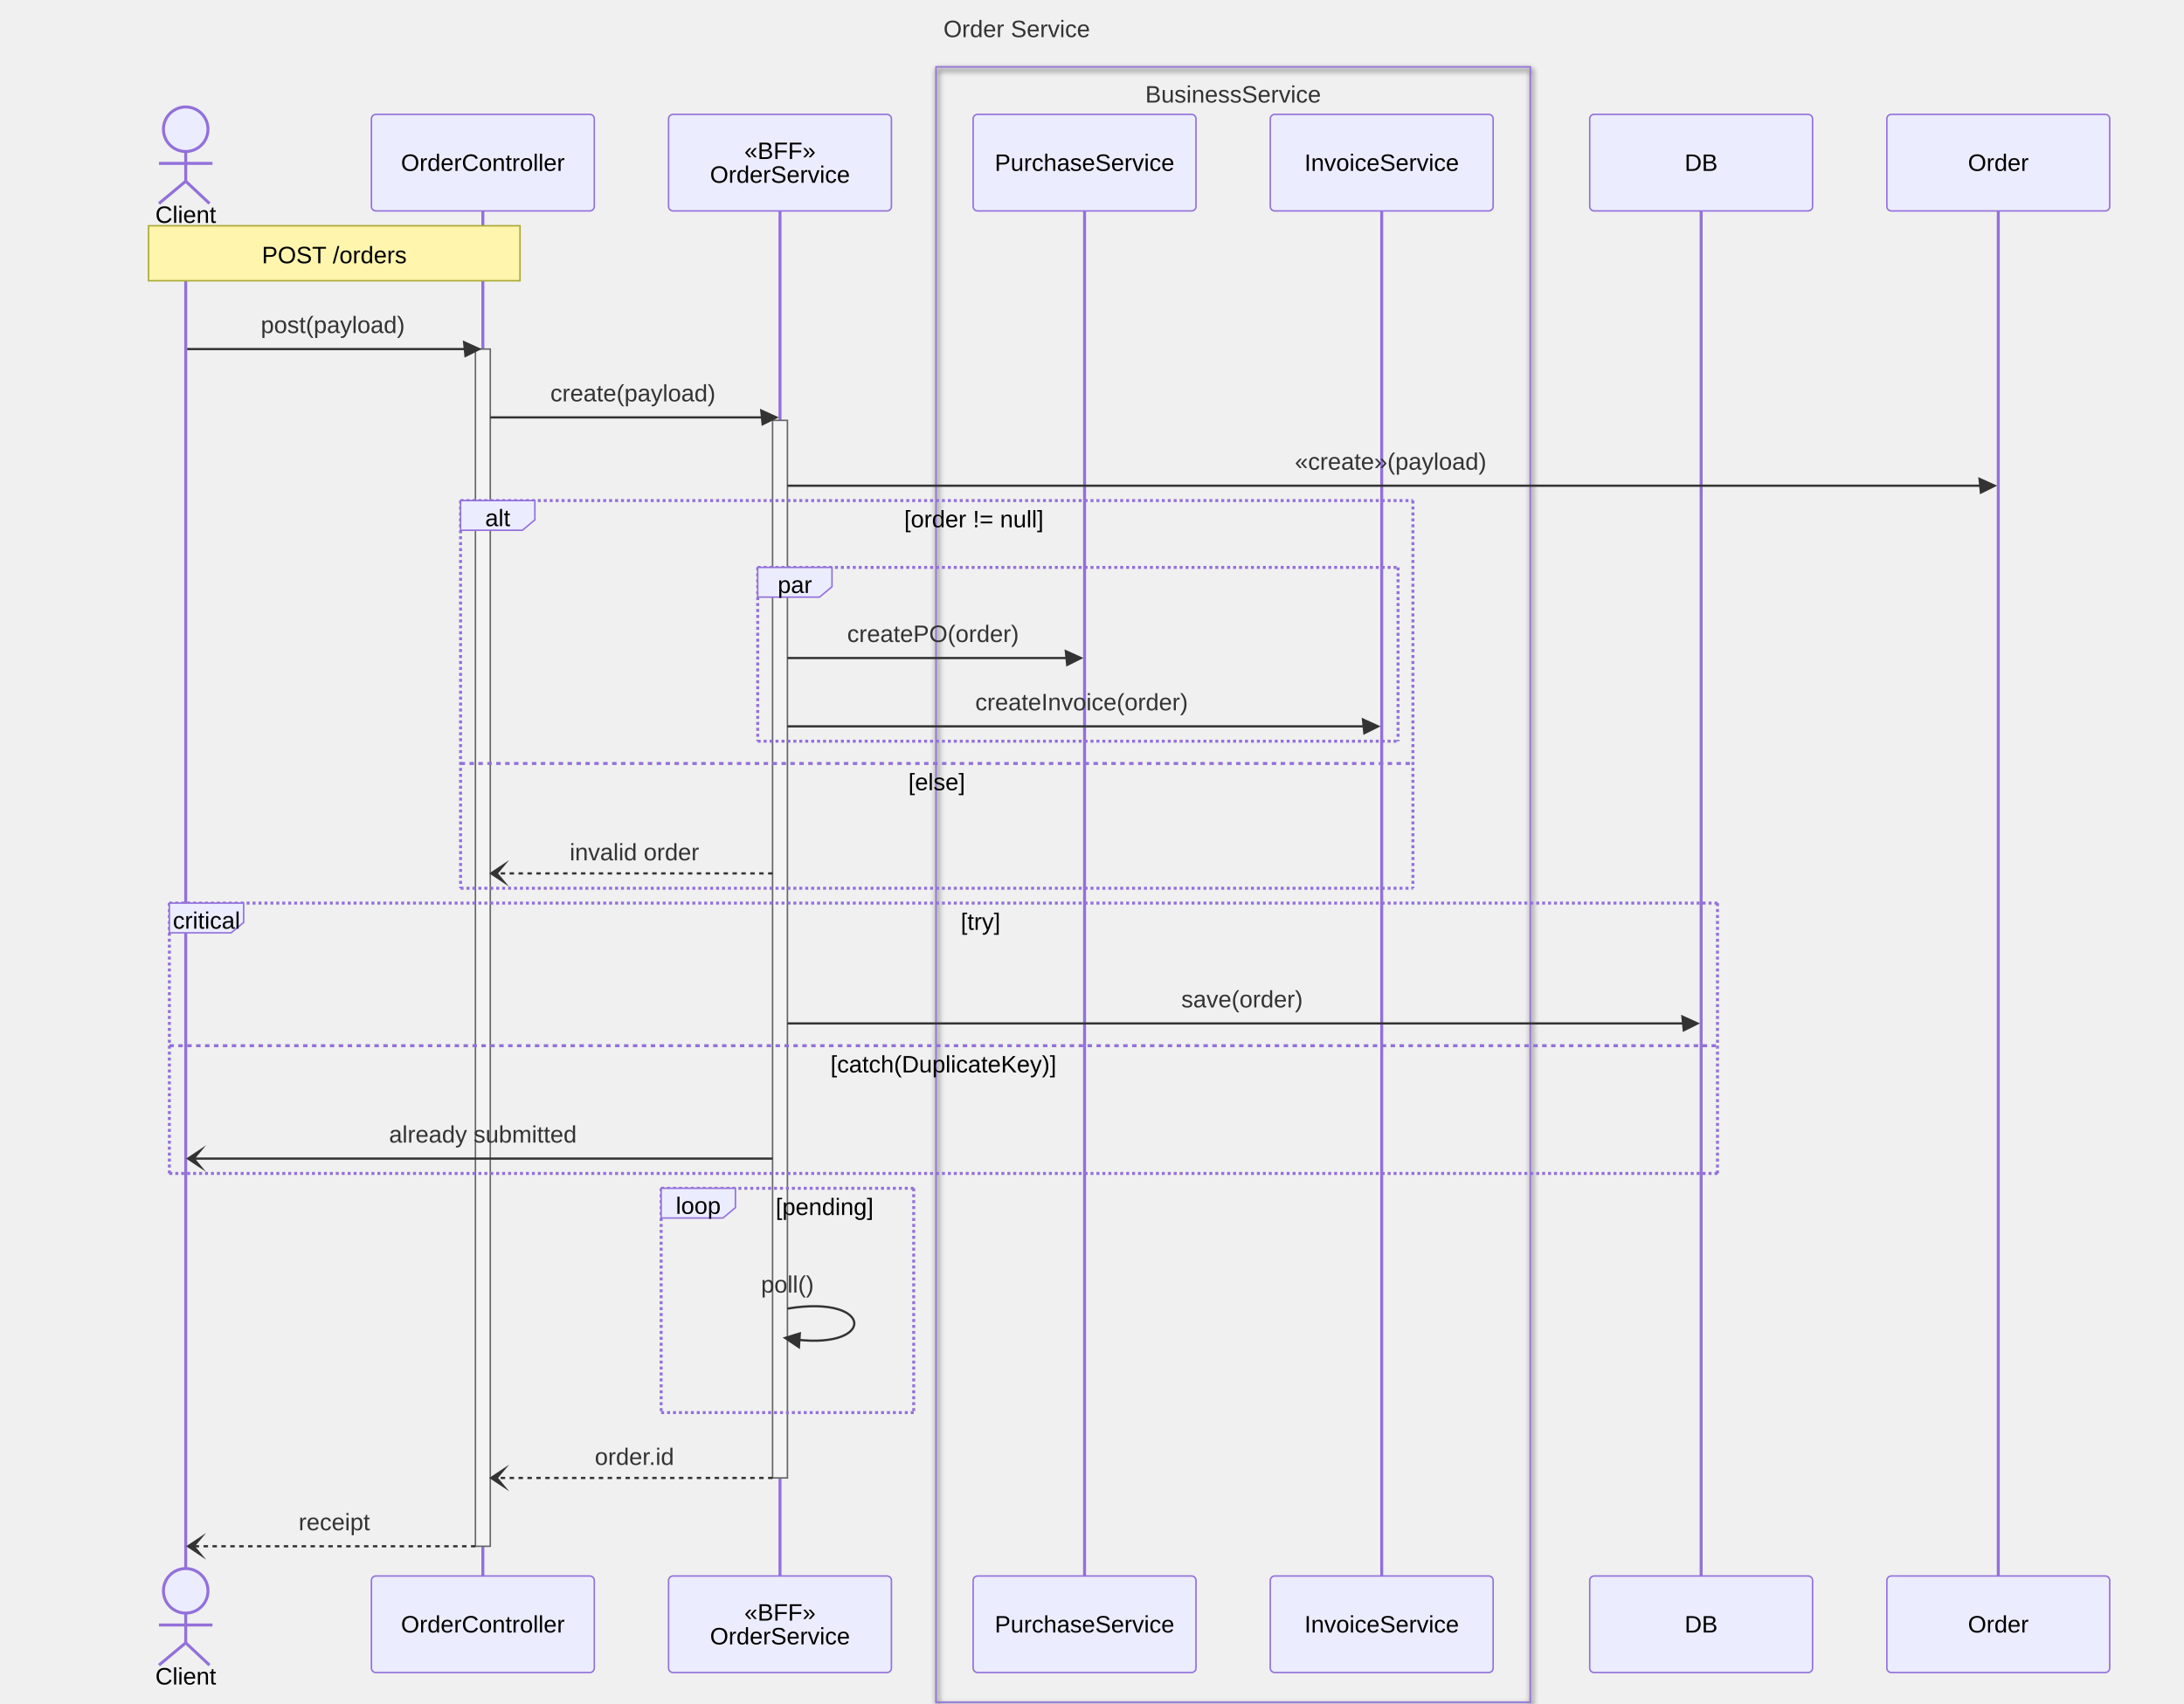
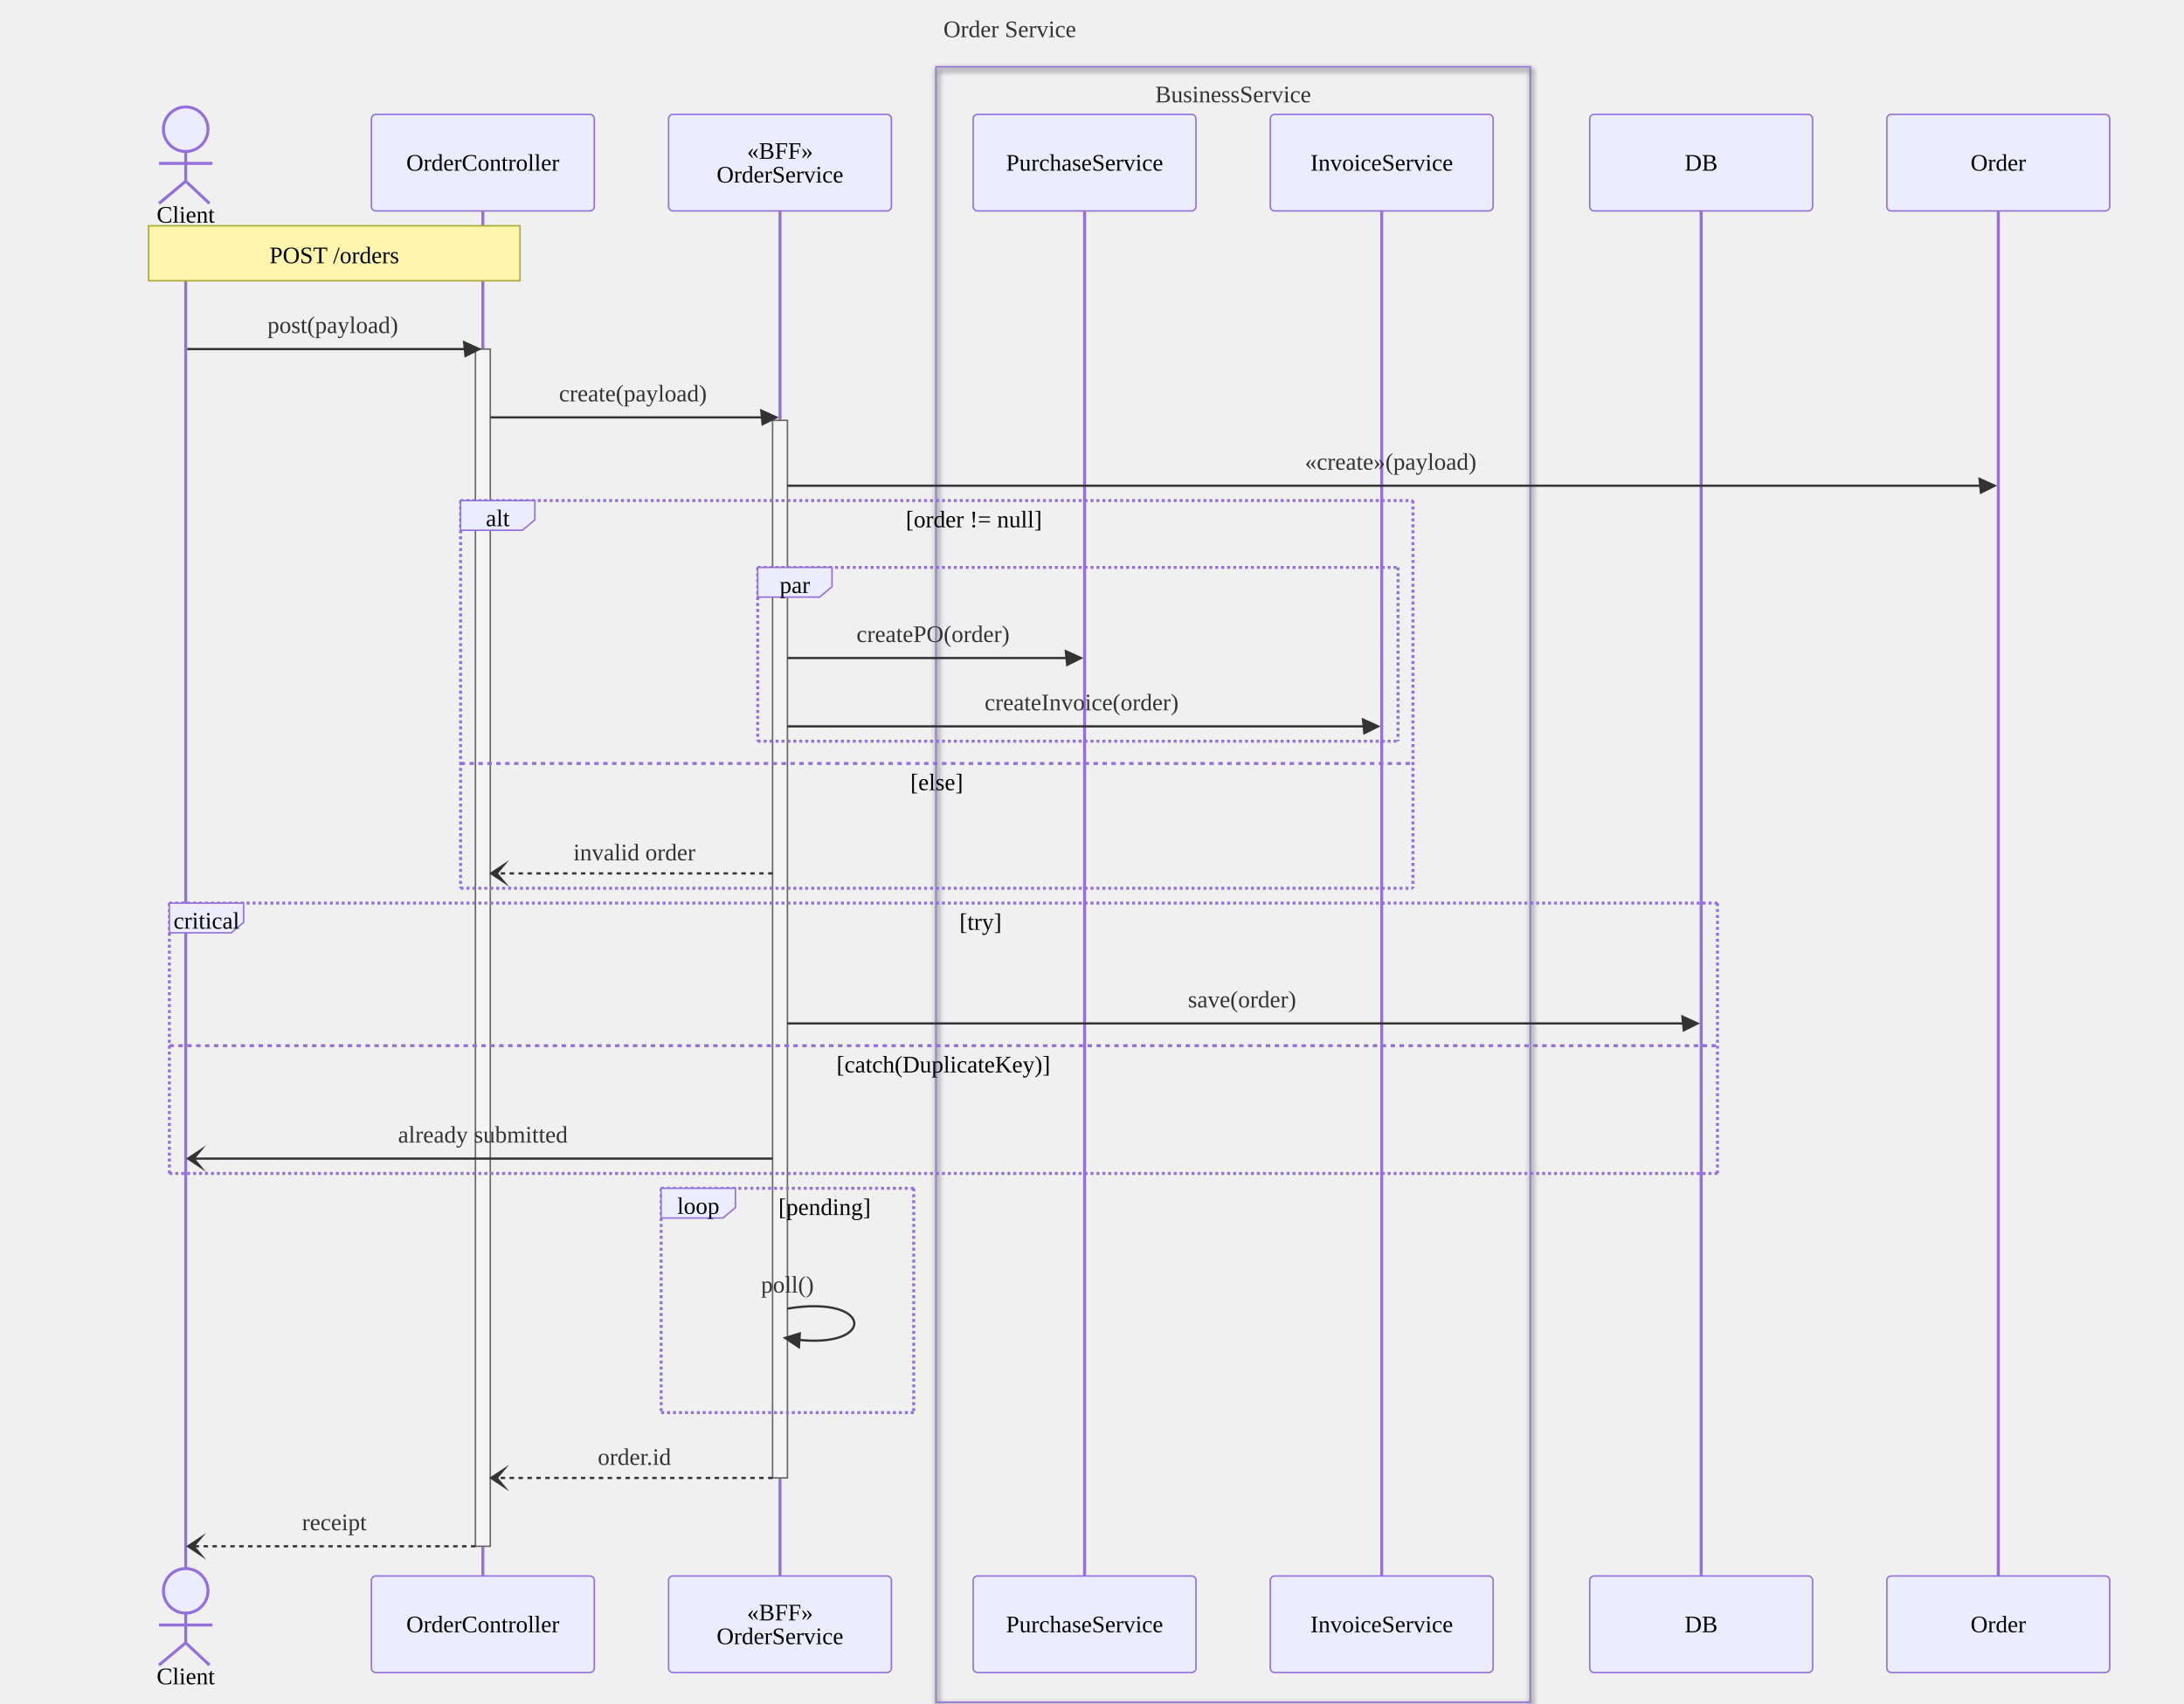
<svg xmlns="http://www.w3.org/2000/svg" id="my-svg" width="100%" style="max-width: 1470px; background-color: white;" viewBox="-50 -50 1470 1147" role="graphics-document document" aria-roledescription="zenuml">
-   <style>#my-svg{font-family:"trebuchet ms", verdana, arial, sans-serif;font-size:16px;}#my-svg text{font-family:"trebuchet ms", verdana, arial, sans-serif;}</style>
+   <style>
+   .frame-border-outer { fill: #666; }
+   .frame-border-inner { fill: #ffffff; }
+   .frame-header-bg { fill: #ffffff; }
+   .frame-header-line { stroke: #666; stroke-width: 1; shape-rendering: crispEdges; }
+   .frame-title { font-family: Helvetica, Verdana, serif; font-size: 16px; font-weight: 600; fill: #222; }
+   .participant-box { fill: #ffffff; stroke: #666; stroke-width: 2; }
+   .participant-label { font-family: Helvetica, Verdana, serif; font-size: 16px; fill: #222; }
+   .participant-icon { color: #222; }
+   .participant-icon [fill="currentColor"]:not([stroke]) { stroke: #666; stroke-width: 1; }
+   .lifeline { stroke: #666; stroke-width: 1; }
+   .message-line { stroke: #000; stroke-width: 2; shape-rendering: crispEdges; }
+   .message-label { font-family: Helvetica, Verdana, serif; font-size: 14px; fill: #222; }
+   .arrow-head { fill: #000; stroke: #000; stroke-width: 2; }
+   .arrow-open { fill: none; }
+   .occurrence { fill: #dedede; stroke: #666; stroke-width: 2; shape-rendering: crispEdges; }
+   .fragment-border { fill: none; stroke: #666; stroke-width: 1; shape-rendering: crispEdges; }
+   .fragment-header { fill: #dedede; fill-opacity: 0.498; stroke: none; shape-rendering: crispEdges; }
+   .fragment-label { font-family: Helvetica, Verdana, serif; font-size: 14px; font-weight: 600; fill: #000; }
+   .fragment-condition { font-family: Helvetica, Verdana, serif; font-size: 14px; fill: #000; }
+   .fragment-separator { stroke: #e5e7eb; stroke-width: 1; shape-rendering: crispEdges; }
+   .fragment-section-label { font-family: Helvetica, Verdana, serif; font-size: 14px; fill: #000; }
+   .return-line { stroke: #000; stroke-width: 2; stroke-dasharray: 6,4; shape-rendering: crispEdges; }
+   .return-arrow { stroke: #000; stroke-width: 2; fill: none; }
+   .return-label { font-family: Helvetica, Verdana, serif; font-size: 14px; fill: #222; }
+   .return-icon { fill: #222; }
+   .divider-line { stroke: #aaaa33; stroke-width: 1; }
+   .divider-bg { fill: #fff5ad; stroke: #aaaa33; stroke-width: 1; }
+   .divider-label { font-family: Helvetica, Verdana, serif; font-size: 14px; fill: #333; }
+   .comment-text { font-family: Helvetica, Verdana, serif; font-size: 14px; fill: #333; opacity: 0.5; }
+   .seq-number { font-family: Helvetica, Verdana, serif; font-size: 12px; font-weight: 100; fill: #6b7280; }
+   .group-outline { fill: none; stroke: #666; }
+   .group-title-bg { fill: #ffffff; stroke: none; }
+   .group-title-text { font-family: Helvetica, Verdana, serif; font-size: 13px; font-weight: 400; fill: #222; }
+ </style>
  <defs>
    <filter id="my-svg-shadow-0" filterUnits="userSpaceOnUse" x="-1520" y="-1520" width="4410" height="4087" color-interpolation-filters="sRGB">
      <feColorMatrix in="SourceAlpha" type="matrix" values="0 0 0 0 0.725 0 0 0 0 0.725 0 0 0 0 0.725 0 0 0 1 0" />
      <feGaussianBlur stdDeviation="2" />
      <feOffset dx="1" dy="2" />
      <feMerge>
        <feMergeNode />
        <feMergeNode in="SourceGraphic" />
      </feMerge>
    </filter>
  </defs>
  <g>
    <g class="lowered">
      <g class="box">
        <rect class="rect" x="580" y="-5" width="400" height="1101" fill="none" stroke="#9370DB" stroke-width="1" filter="url(#my-svg-shadow-0)" />
        <text x="780" y="13.5" dominant-baseline="central" alignment-baseline="central" text-anchor="middle" font-size="16" fill="#333">
          <tspan x="780" dy="0">BusinessService</tspan>
        </text>
      </g>
      <g class="actor">
        <rect class="actor" x="1220" y="1011" width="150" height="65" rx="3" ry="3" fill="#ECECFF" stroke="#9370DB" stroke-width="1" />
        <text class="actor" x="1295" y="1043.5" dominant-baseline="central" alignment-baseline="central" text-anchor="middle" font-size="16" fill="black">
          <tspan x="1295" dy="0">Order</tspan>
        </text>
      </g>
      <g class="actor">
        <rect class="actor" x="1020" y="1011" width="150" height="65" rx="3" ry="3" fill="#ECECFF" stroke="#9370DB" stroke-width="1" />
        <text class="actor" x="1095" y="1043.5" dominant-baseline="central" alignment-baseline="central" text-anchor="middle" font-size="16" fill="black">
          <tspan x="1095" dy="0">DB</tspan>
        </text>
      </g>
      <g class="actor">
        <rect class="actor" x="805" y="1011" width="150" height="65" rx="3" ry="3" fill="#ECECFF" stroke="#9370DB" stroke-width="1" />
        <text class="actor" x="880" y="1043.5" dominant-baseline="central" alignment-baseline="central" text-anchor="middle" font-size="16" fill="black">
          <tspan x="880" dy="0">InvoiceService</tspan>
        </text>
      </g>
      <g class="actor">
        <rect class="actor" x="605" y="1011" width="150" height="65" rx="3" ry="3" fill="#ECECFF" stroke="#9370DB" stroke-width="1" />
        <text class="actor" x="680" y="1043.5" dominant-baseline="central" alignment-baseline="central" text-anchor="middle" font-size="16" fill="black">
          <tspan x="680" dy="0">PurchaseService</tspan>
        </text>
      </g>
      <g class="actor">
        <rect class="actor" x="400" y="1011" width="150" height="65" rx="3" ry="3" fill="#ECECFF" stroke="#9370DB" stroke-width="1" />
        <text class="actor" x="475" y="1035.5" dominant-baseline="central" alignment-baseline="central" text-anchor="middle" font-size="16" fill="black">
          <tspan x="475" dy="0">«BFF»</tspan>
        </text>
        <text class="actor" x="475" y="1051.5" dominant-baseline="central" alignment-baseline="central" text-anchor="middle" font-size="16" fill="black">
          <tspan x="475" dy="0">OrderService</tspan>
        </text>
      </g>
      <g class="actor">
        <rect class="actor" x="200" y="1011" width="150" height="65" rx="3" ry="3" fill="#ECECFF" stroke="#9370DB" stroke-width="1" />
        <text class="actor" x="275" y="1043.5" dominant-baseline="central" alignment-baseline="central" text-anchor="middle" font-size="16" fill="black">
          <tspan x="275" dy="0">OrderController</tspan>
        </text>
      </g>
      <g class="actor">
        <path class="actor-line" d="M1295,92L1295,1011" fill="none" stroke="#9370DB" stroke-width="2" />
        <rect class="actor" x="1220" y="27" width="150" height="65" rx="3" ry="3" fill="#ECECFF" stroke="#9370DB" stroke-width="1" />
        <text class="actor" x="1295" y="59.5" dominant-baseline="central" alignment-baseline="central" text-anchor="middle" font-size="16" fill="black">
          <tspan x="1295" dy="0">Order</tspan>
        </text>
      </g>
      <g class="actor">
        <path class="actor-line" d="M1095,92L1095,1011" fill="none" stroke="#9370DB" stroke-width="2" />
        <rect class="actor" x="1020" y="27" width="150" height="65" rx="3" ry="3" fill="#ECECFF" stroke="#9370DB" stroke-width="1" />
        <text class="actor" x="1095" y="59.5" dominant-baseline="central" alignment-baseline="central" text-anchor="middle" font-size="16" fill="black">
          <tspan x="1095" dy="0">DB</tspan>
        </text>
      </g>
      <g class="actor">
        <path class="actor-line" d="M880,92L880,1011" fill="none" stroke="#9370DB" stroke-width="2" />
        <rect class="actor" x="805" y="27" width="150" height="65" rx="3" ry="3" fill="#ECECFF" stroke="#9370DB" stroke-width="1" />
        <text class="actor" x="880" y="59.5" dominant-baseline="central" alignment-baseline="central" text-anchor="middle" font-size="16" fill="black">
          <tspan x="880" dy="0">InvoiceService</tspan>
        </text>
      </g>
      <g class="actor">
        <path class="actor-line" d="M680,92L680,1011" fill="none" stroke="#9370DB" stroke-width="2" />
        <rect class="actor" x="605" y="27" width="150" height="65" rx="3" ry="3" fill="#ECECFF" stroke="#9370DB" stroke-width="1" />
        <text class="actor" x="680" y="59.5" dominant-baseline="central" alignment-baseline="central" text-anchor="middle" font-size="16" fill="black">
          <tspan x="680" dy="0">PurchaseService</tspan>
        </text>
      </g>
      <g class="actor">
        <path class="actor-line" d="M475,92L475,1011" fill="none" stroke="#9370DB" stroke-width="2" />
        <rect class="actor" x="400" y="27" width="150" height="65" rx="3" ry="3" fill="#ECECFF" stroke="#9370DB" stroke-width="1" />
        <text class="actor" x="475" y="51.5" dominant-baseline="central" alignment-baseline="central" text-anchor="middle" font-size="16" fill="black">
          <tspan x="475" dy="0">«BFF»</tspan>
        </text>
        <text class="actor" x="475" y="67.5" dominant-baseline="central" alignment-baseline="central" text-anchor="middle" font-size="16" fill="black">
          <tspan x="475" dy="0">OrderService</tspan>
        </text>
      </g>
      <g class="actor">
        <path class="actor-line" d="M275,92L275,1011" fill="none" stroke="#9370DB" stroke-width="2" />
        <rect class="actor" x="200" y="27" width="150" height="65" rx="3" ry="3" fill="#ECECFF" stroke="#9370DB" stroke-width="1" />
        <text class="actor" x="275" y="59.5" dominant-baseline="central" alignment-baseline="central" text-anchor="middle" font-size="16" fill="black">
          <tspan x="275" dy="0">OrderController</tspan>
        </text>
      </g>
      <g class="actor-lifeline">
        <path class="actor-line" d="M75,107L75,1011" fill="none" stroke="#9370DB" stroke-width="2" />
      </g>
    </g>
    <g class="body">
      <g class="note">
        <rect class="note" x="50" y="102" width="250" height="37" fill="#fff5ad" stroke="#aaaa33" stroke-width="1" />
        <text class="noteText" x="175" y="127.219" text-anchor="middle" font-size="16" fill="black">POST /orders</text>
      </g>
      <g class="activation">
        <rect class="activation0" x="270" y="185" width="10" height="806" fill="#f4f4f4" stroke="#666" stroke-width="1" />
      </g>
      <g class="activation">
        <rect class="activation0" x="470" y="233" width="10" height="712" fill="#f4f4f4" stroke="#666" stroke-width="1" />
      </g>
      <g class="frame">
        <path class="loopLine" d="M460,332L891,332" fill="none" stroke="#9370DB" stroke-width="2" stroke-dasharray="2 2" />
        <path class="loopLine" d="M891,332L891,449" fill="none" stroke="#9370DB" stroke-width="2" stroke-dasharray="2 2" />
        <path class="loopLine" d="M460,449L891,449" fill="none" stroke="#9370DB" stroke-width="2" stroke-dasharray="2 2" />
        <path class="loopLine" d="M460,332L460,449" fill="none" stroke="#9370DB" stroke-width="2" stroke-dasharray="2 2" />
        <path class="labelBox" d="M460,332L510,332L510,345L501.6,352L460,352Z" fill="#ECECFF" stroke="#9370DB" stroke-width="1" />
        <text class="labelText" x="485" y="349.219" text-anchor="middle" font-size="16" fill="black">par</text>
      </g>
      <g class="frame">
        <path class="loopLine" d="M260,287L901,287" fill="none" stroke="#9370DB" stroke-width="2" stroke-dasharray="2 2" />
        <path class="loopLine" d="M901,287L901,548" fill="none" stroke="#9370DB" stroke-width="2" stroke-dasharray="2 2" />
        <path class="loopLine" d="M260,548L901,548" fill="none" stroke="#9370DB" stroke-width="2" stroke-dasharray="2 2" />
        <path class="loopLine" d="M260,287L260,548" fill="none" stroke="#9370DB" stroke-width="2" stroke-dasharray="2 2" />
        <path class="loopLine" d="M260,464L901,464" fill="none" stroke="#9370DB" stroke-width="2" stroke-dasharray="3 3" />
        <path class="labelBox" d="M260,287L310,287L310,300L301.6,307L260,307Z" fill="#ECECFF" stroke="#9370DB" stroke-width="1" />
        <text class="labelText" x="285" y="304.219" text-anchor="middle" font-size="16" fill="black">alt</text>
        <text class="loopText" x="605.5" y="305" text-anchor="middle" font-size="16" fill="black">[order != null]</text>
        <text class="sectionTitle" x="580.5" y="482" text-anchor="middle" font-size="16" fill="black">[else]</text>
      </g>
      <g class="frame">
        <path class="loopLine" d="M64,558L1106,558" fill="none" stroke="#9370DB" stroke-width="2" stroke-dasharray="2 2" />
        <path class="loopLine" d="M1106,558L1106,740" fill="none" stroke="#9370DB" stroke-width="2" stroke-dasharray="2 2" />
        <path class="loopLine" d="M64,740L1106,740" fill="none" stroke="#9370DB" stroke-width="2" stroke-dasharray="2 2" />
        <path class="loopLine" d="M64,558L64,740" fill="none" stroke="#9370DB" stroke-width="2" stroke-dasharray="2 2" />
        <path class="loopLine" d="M64,654L1106,654" fill="none" stroke="#9370DB" stroke-width="2" stroke-dasharray="3 3" />
        <path class="labelBox" d="M64,558L114,558L114,571L105.6,578L64,578Z" fill="#ECECFF" stroke="#9370DB" stroke-width="1" />
        <text class="labelText" x="89" y="575.219" text-anchor="middle" font-size="16" fill="black">critical</text>
        <text class="loopText" x="610" y="576" text-anchor="middle" font-size="16" fill="black">[try]</text>
        <text class="sectionTitle" x="585" y="672" text-anchor="middle" font-size="16" fill="black">[catch(DuplicateKey)]</text>
      </g>
      <g class="frame">
        <path class="loopLine" d="M395,750L565,750" fill="none" stroke="#9370DB" stroke-width="2" stroke-dasharray="2 2" />
        <path class="loopLine" d="M565,750L565,901" fill="none" stroke="#9370DB" stroke-width="2" stroke-dasharray="2 2" />
        <path class="loopLine" d="M395,901L565,901" fill="none" stroke="#9370DB" stroke-width="2" stroke-dasharray="2 2" />
        <path class="loopLine" d="M395,750L395,901" fill="none" stroke="#9370DB" stroke-width="2" stroke-dasharray="2 2" />
        <path class="labelBox" d="M395,750L445,750L445,763L436.6,770L395,770Z" fill="#ECECFF" stroke="#9370DB" stroke-width="1" />
        <text class="labelText" x="420" y="767.219" text-anchor="middle" font-size="16" fill="black">loop</text>
        <text class="loopText" x="505" y="768" text-anchor="middle" font-size="16" fill="black">[pending]</text>
      </g>
      <g class="actor-man">
        <path d="M75,52L75,72" fill="none" stroke="#9370DB" stroke-width="2" />
        <path d="M57,60L93,60" fill="none" stroke="#9370DB" stroke-width="2" />
        <path d="M57,87L75,72" fill="none" stroke="#9370DB" stroke-width="2" />
        <path d="M75,72L91,87" fill="none" stroke="#9370DB" stroke-width="2" />
        <circle cx="75" cy="37" r="15" fill="#ECECFF" stroke="#9370DB" stroke-width="2" />
        <text class="actor" x="75" y="94.5" dominant-baseline="central" alignment-baseline="central" text-anchor="middle" font-size="16" fill="black">
          <tspan x="75" dy="0">Client</tspan>
        </text>
      </g>
      <g class="message">
        <text class="messageText" x="174" y="174.219" text-anchor="middle" font-size="16" fill="#333">post(payload)</text>
        <path class="messageLine0" d="M76,185L271,185" fill="none" stroke="#333" stroke-width="1.5" />
        <path class="arrowhead" d="M262.1,180L273.1,185L263.1,190Z" fill="#333" stroke="#333" stroke-width="1" />
      </g>
      <g class="message">
        <text class="messageText" x="376" y="220.219" text-anchor="middle" font-size="16" fill="#333">create(payload)</text>
        <path class="messageLine0" d="M280,231L471,231" fill="none" stroke="#333" stroke-width="1.5" />
        <path class="arrowhead" d="M462.1,226L473.1,231L463.1,236Z" fill="#333" stroke="#333" stroke-width="1" />
      </g>
      <g class="message">
        <text class="messageText" x="886" y="266.219" text-anchor="middle" font-size="16" fill="#333">«create»(payload)</text>
        <path class="messageLine0" d="M480,277L1291,277" fill="none" stroke="#333" stroke-width="1.5" />
        <path class="arrowhead" d="M1282.1,272L1293.1,277L1283.1,282Z" fill="#333" stroke="#333" stroke-width="1" />
      </g>
      <g class="message">
        <text class="messageText" x="578" y="382.219" text-anchor="middle" font-size="16" fill="#333">createPO(order)</text>
        <path class="messageLine0" d="M480,393L676,393" fill="none" stroke="#333" stroke-width="1.5" />
        <path class="arrowhead" d="M667.1,388L678.1,393L668.1,398Z" fill="#333" stroke="#333" stroke-width="1" />
      </g>
      <g class="message">
        <text class="messageText" x="678" y="428.219" text-anchor="middle" font-size="16" fill="#333">createInvoice(order)</text>
        <path class="messageLine0" d="M480,439L876,439" fill="none" stroke="#333" stroke-width="1.5" />
        <path class="arrowhead" d="M867.1,434L878.1,439L868.1,444Z" fill="#333" stroke="#333" stroke-width="1" />
      </g>
      <g class="message">
        <text class="messageText" x="377" y="529.219" text-anchor="middle" font-size="16" fill="#333">invalid order</text>
        <path class="messageLine1" d="M470,538L283,538" fill="none" stroke="#333" stroke-width="1.5" stroke-dasharray="3 3" />
        <path d="M279.25,538L292.75,529L285.25,538L292.75,547Z" fill="#333" stroke="none" />
      </g>
      <g class="message">
        <text class="messageText" x="786" y="628.219" text-anchor="middle" font-size="16" fill="#333">save(order)</text>
        <path class="messageLine0" d="M480,639L1091,639" fill="none" stroke="#333" stroke-width="1.5" />
        <path class="arrowhead" d="M1082.1,634L1093.1,639L1083.1,644Z" fill="#333" stroke="#333" stroke-width="1" />
      </g>
      <g class="message">
        <text class="messageText" x="275" y="719.219" text-anchor="middle" font-size="16" fill="#333">already submitted</text>
        <path class="messageLine0" d="M470,730L79,730" fill="none" stroke="#333" stroke-width="1.5" />
        <path d="M75.25,730L88.75,721L81.25,730L88.75,739Z" fill="#333" stroke="none" />
      </g>
      <g class="message">
        <text class="messageText" x="480" y="820.219" text-anchor="middle" font-size="16" fill="#333">poll()</text>
        <path class="messageLine0" d="M480,831C540,821,540,861,480,851" fill="none" stroke="#333" stroke-width="1.5" />
        <path class="arrowhead" d="M487.957,857.395L477.929,850.655L488.615,847.367Z" fill="#333" stroke="#333" stroke-width="1" />
      </g>
      <g class="message">
        <text class="messageText" x="377" y="936.219" text-anchor="middle" font-size="16" fill="#333">order.id</text>
        <path class="messageLine1" d="M470,945L283,945" fill="none" stroke="#333" stroke-width="1.5" stroke-dasharray="3 3" />
        <path d="M279.25,945L292.75,936L285.25,945L292.75,954Z" fill="#333" stroke="none" />
      </g>
      <g class="message">
        <text class="messageText" x="175" y="980.219" text-anchor="middle" font-size="16" fill="#333">receipt</text>
        <path class="messageLine1" d="M270,991L79,991" fill="none" stroke="#333" stroke-width="1.5" stroke-dasharray="3 3" />
        <path d="M75.25,991L88.75,982L81.25,991L88.75,1000Z" fill="#333" stroke="none" />
      </g>
      <g class="actor-man">
        <path d="M75,1036L75,1056" fill="none" stroke="#9370DB" stroke-width="2" />
        <path d="M57,1044L93,1044" fill="none" stroke="#9370DB" stroke-width="2" />
        <path d="M57,1071L75,1056" fill="none" stroke="#9370DB" stroke-width="2" />
        <path d="M75,1056L91,1071" fill="none" stroke="#9370DB" stroke-width="2" />
        <circle cx="75" cy="1021" r="15" fill="#ECECFF" stroke="#9370DB" stroke-width="2" />
        <text class="actor" x="75" y="1078.5" dominant-baseline="central" alignment-baseline="central" text-anchor="middle" font-size="16" fill="black">
          <tspan x="75" dy="0">Client</tspan>
        </text>
      </g>
    </g>
    <g class="title">
      <text x="585" y="-25" text-anchor="start" font-size="16" fill="#333">Order Service</text>
    </g>
  </g>
</svg>
